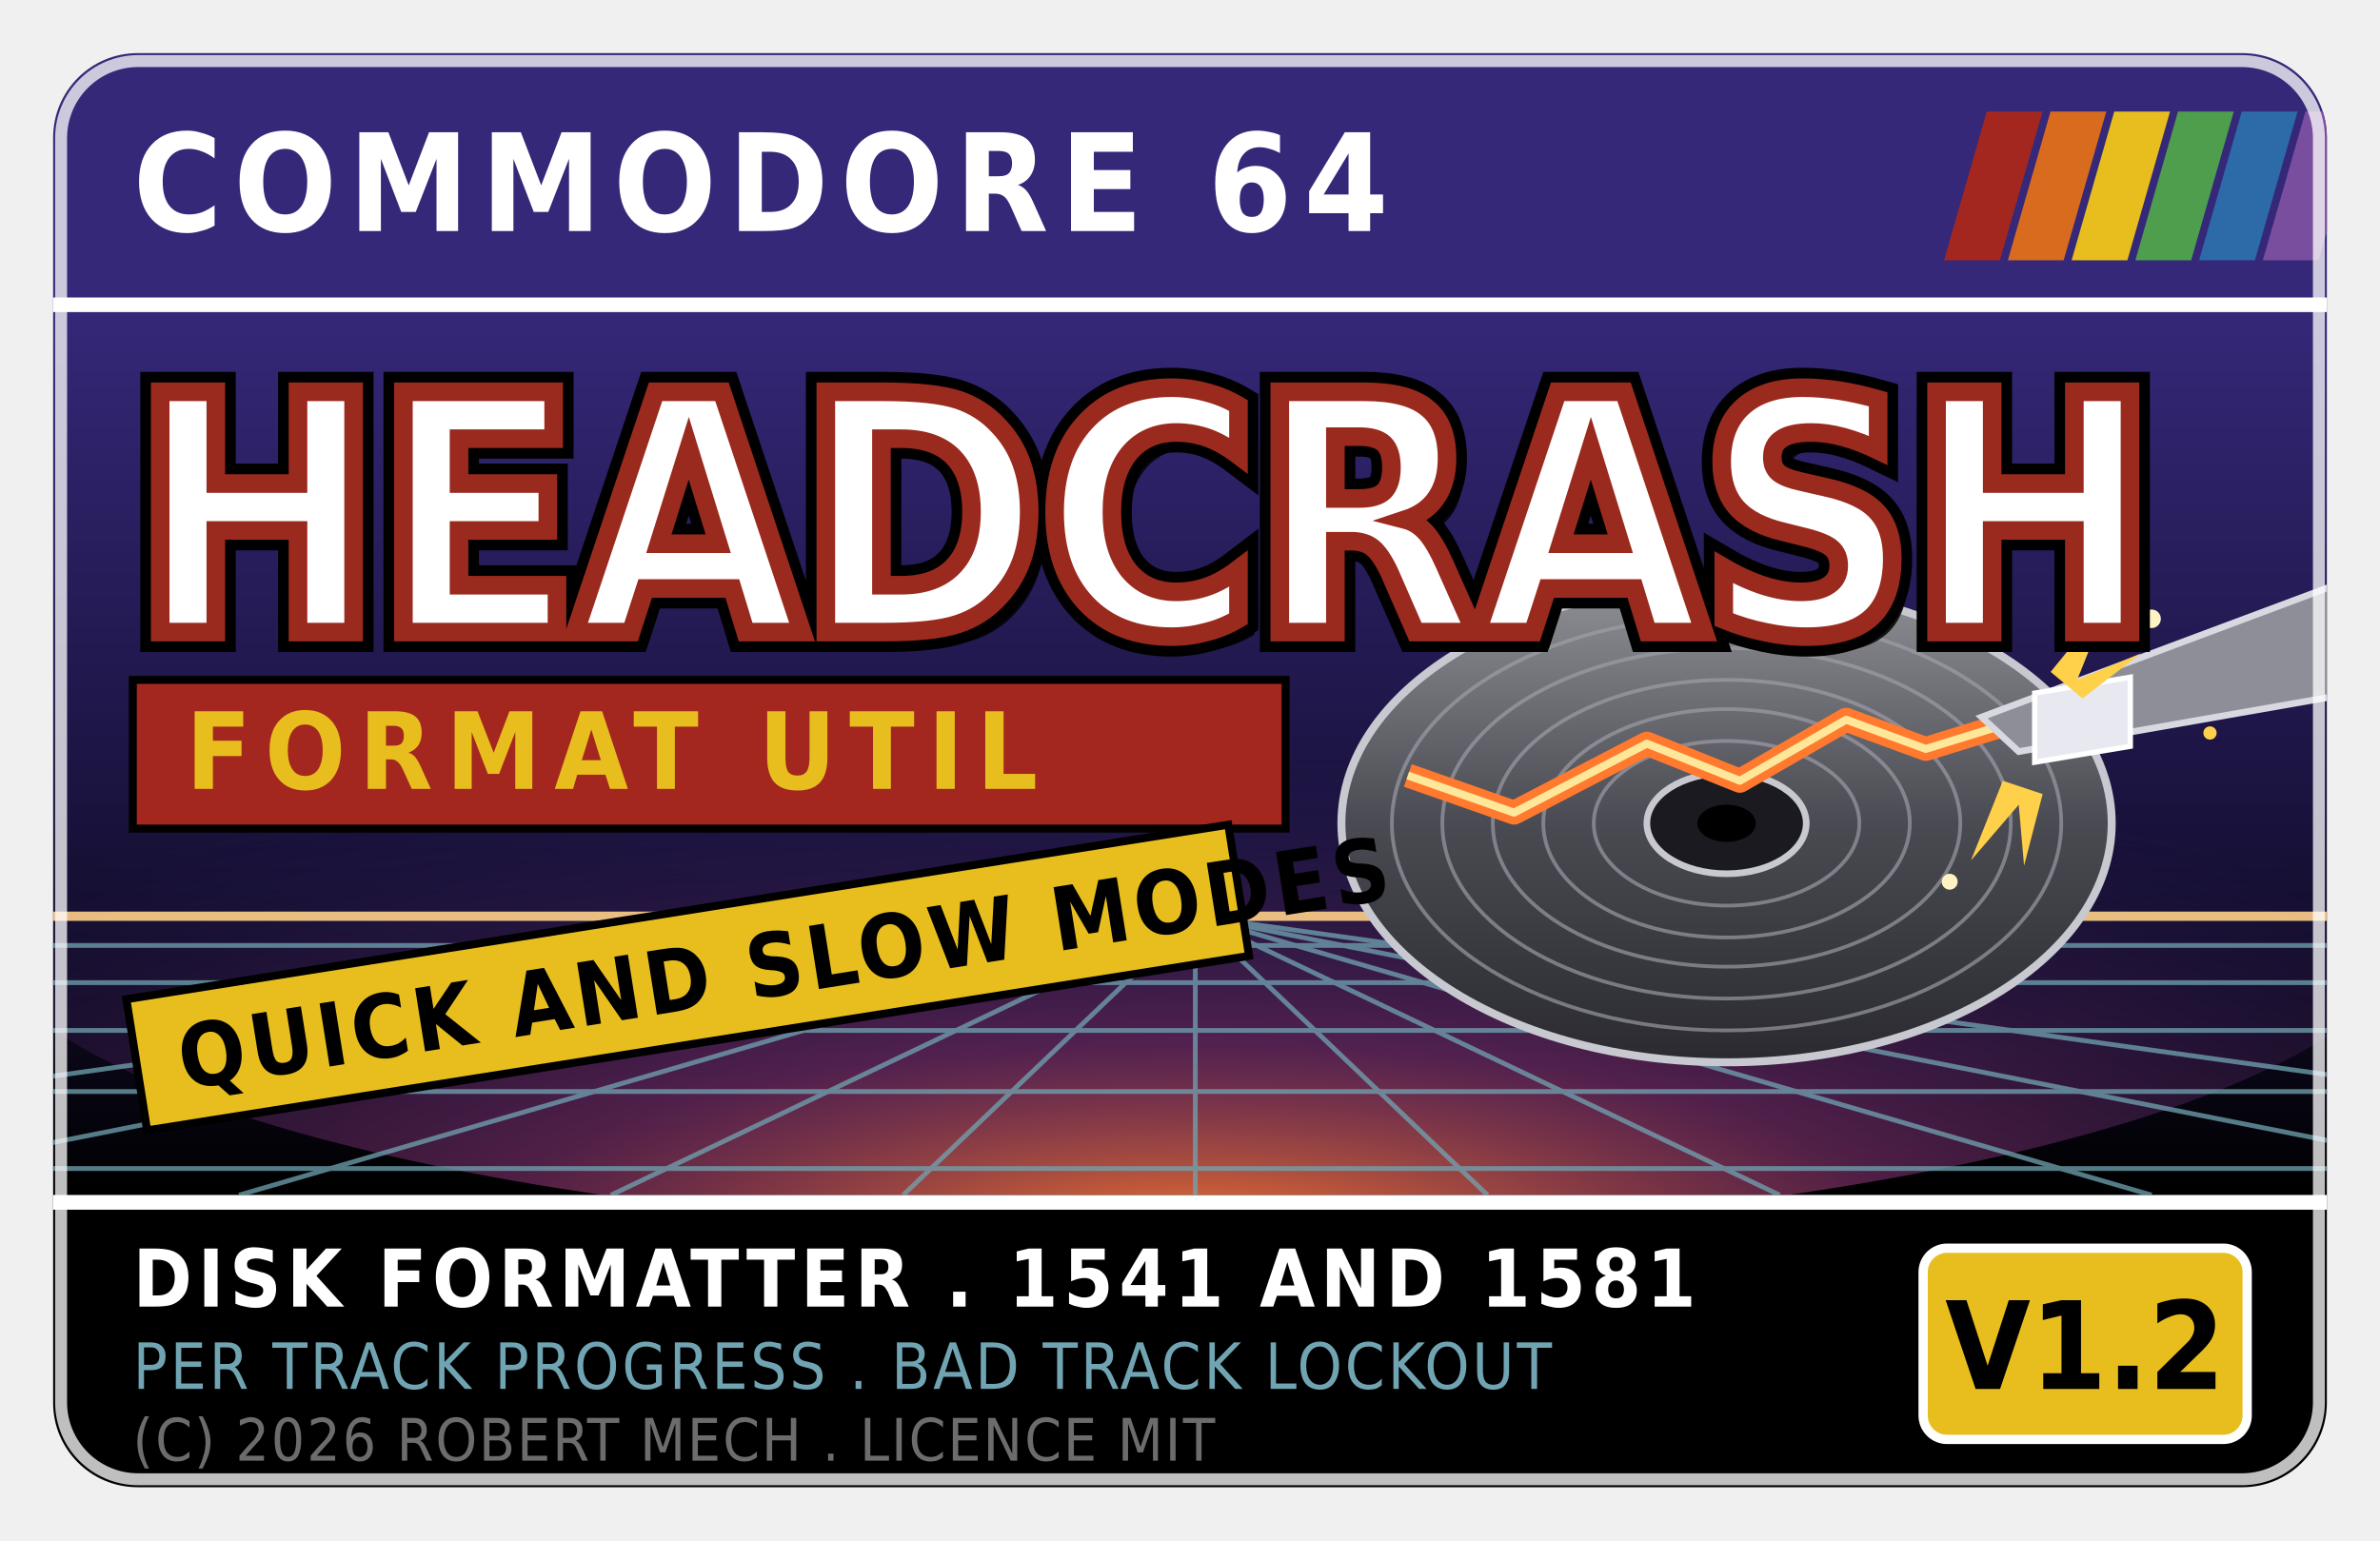
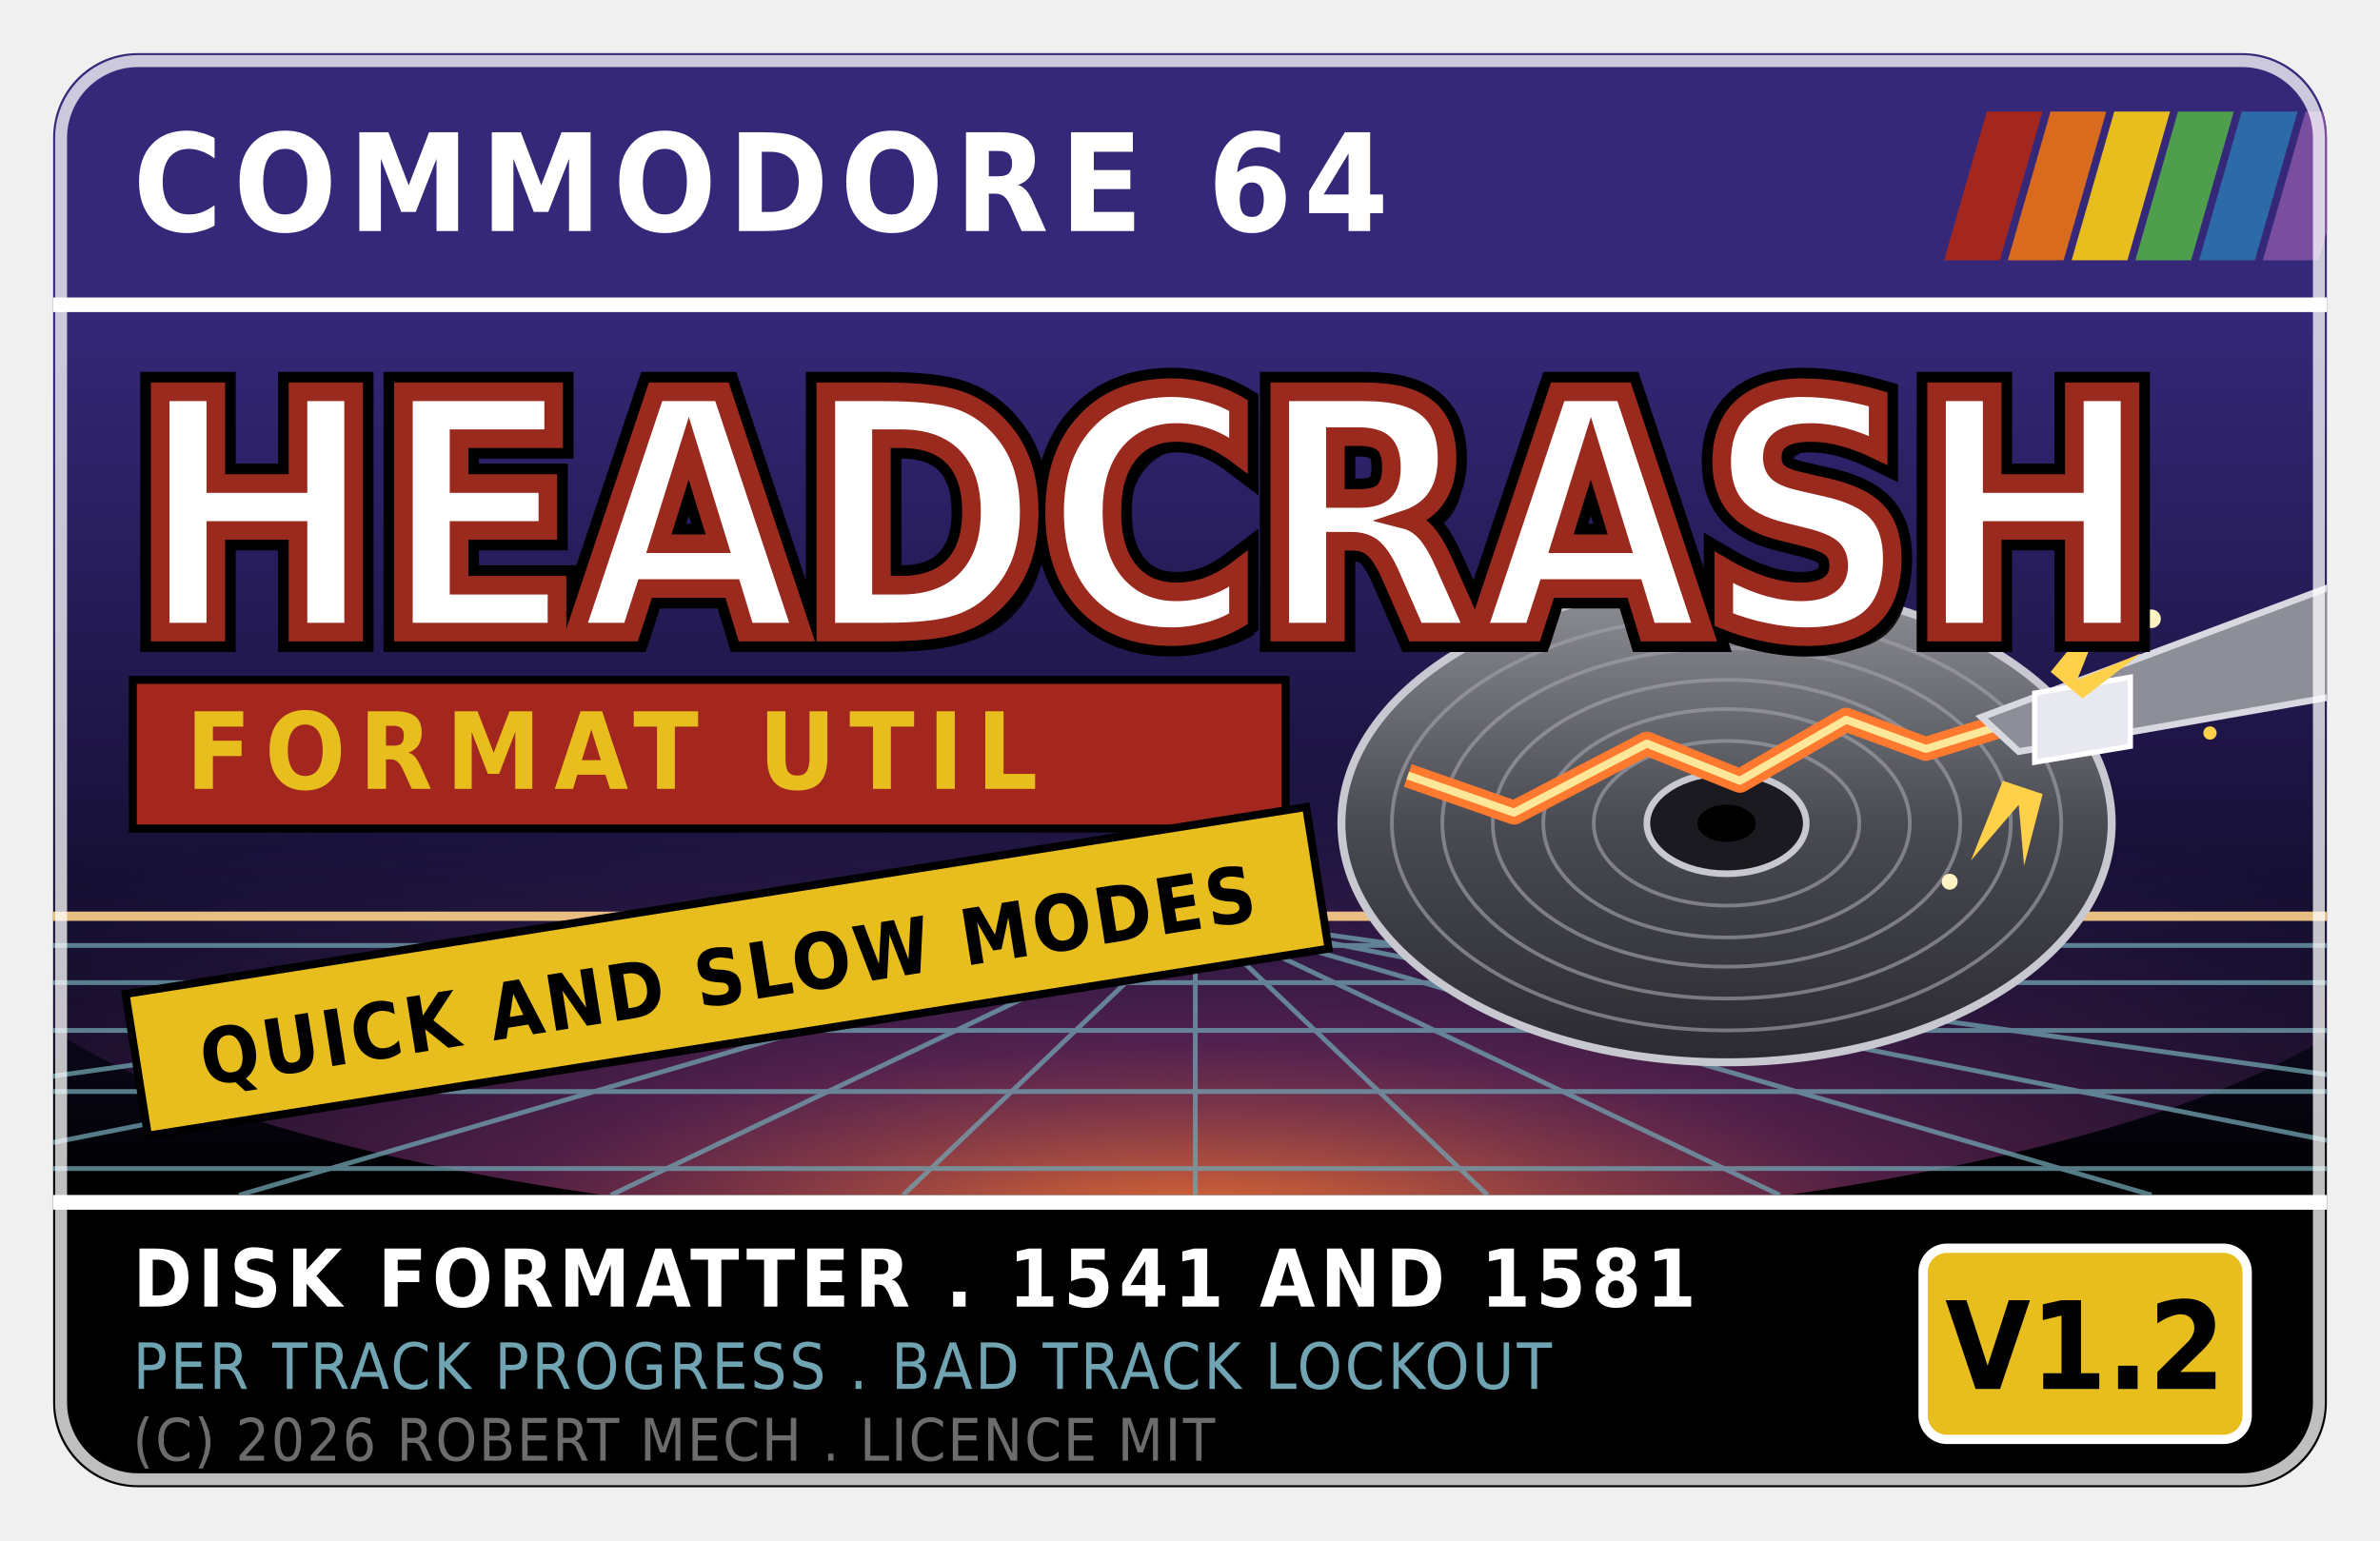
<svg xmlns="http://www.w3.org/2000/svg" width="89.6mm" height="58mm" viewBox="0 0 89.6 58">
  <defs>
    <linearGradient id="sky" x1="0" y1="11.5" x2="0" y2="45" gradientUnits="userSpaceOnUse">
      <stop offset="0" stop-color="#352879" />
      <stop offset="0.55" stop-color="#1b1340" />
      <stop offset="1" stop-color="#000000" />
    </linearGradient>
    <radialGradient id="glow" cx="0.5" cy="1" r="0.75">
      <stop offset="0" stop-color="#ff7a2e" stop-opacity="0.95" />
      <stop offset="0.4" stop-color="#9a3b86" stop-opacity="0.5" />
      <stop offset="1" stop-color="#352879" stop-opacity="0" />
    </radialGradient>
    <linearGradient id="disc" x1="0" y1="0" x2="0" y2="1">
      <stop offset="0" stop-color="#8f8f96" />
      <stop offset="0.5" stop-color="#4a4a52" />
      <stop offset="1" stop-color="#2a2a30" />
    </linearGradient>
    <clipPath id="trim">
      <rect x="2" y="2" width="85.6" height="54" rx="3.18" ry="3.18" />
    </clipPath>
    <clipPath id="artzone">
      <rect x="0" y="11.5" width="89.6" height="33.5" />
    </clipPath>
    <clipPath id="platter">
      <ellipse cx="65" cy="31" rx="14.5" ry="9" />
    </clipPath>
  </defs>
  <g clip-path="url(#trim)">
    <rect x="0" y="11.5" width="89.6" height="33.5" fill="url(#sky)" />
    <g clip-path="url(#artzone)">
      <ellipse cx="45" cy="34.5" rx="46" ry="12" fill="url(#glow)" />
      <g stroke="#70a4b2" stroke-width="0.18" opacity="0.75">
        <line x1="45" y1="34.5" x2="-30" y2="45" />
        <line x1="45" y1="34.5" x2="-8" y2="45" />
        <line x1="45" y1="34.5" x2="9" y2="45" />
        <line x1="45" y1="34.5" x2="23" y2="45" />
        <line x1="45" y1="34.5" x2="34" y2="45" />
        <line x1="45" y1="34.5" x2="45" y2="45" />
        <line x1="45" y1="34.5" x2="56" y2="45" />
        <line x1="45" y1="34.5" x2="67" y2="45" />
        <line x1="45" y1="34.5" x2="81" y2="45" />
        <line x1="45" y1="34.5" x2="98" y2="45" />
        <line x1="45" y1="34.5" x2="120" y2="45" />
        <line x1="0" y1="35.6" x2="89.6" y2="35.6" />
        <line x1="0" y1="37.0" x2="89.6" y2="37.0" />
        <line x1="0" y1="38.8" x2="89.6" y2="38.8" />
        <line x1="0" y1="41.1" x2="89.6" y2="41.1" />
        <line x1="0" y1="44.0" x2="89.6" y2="44.0" />
      </g>
      <line x1="0" y1="34.5" x2="89.6" y2="34.5" stroke="#ffd08a" stroke-width="0.35" opacity="0.9" />
      <ellipse cx="65" cy="31" rx="14.5" ry="9" fill="url(#disc)" stroke="#c8c8d0" stroke-width="0.3" />
      <g clip-path="url(#platter)" fill="none" stroke="#a0a0aa" stroke-width="0.14" opacity="0.65">
        <ellipse cx="65" cy="31" rx="12.6" ry="7.8" />
        <ellipse cx="65" cy="31" rx="10.7" ry="6.6" />
        <ellipse cx="65" cy="31" rx="8.8" ry="5.4" />
        <ellipse cx="65" cy="31" rx="6.9" ry="4.3" />
        <ellipse cx="65" cy="31" rx="5.0" ry="3.1" />
      </g>
      <ellipse cx="65" cy="31" rx="3.0" ry="1.9" fill="#1a1a20" stroke="#c8c8d0" stroke-width="0.25" />
      <ellipse cx="65" cy="31" rx="1.1" ry="0.7" fill="#000000" />
      <g clip-path="url(#platter)">
        <path d="M 78 26.5 L 72.5 28.2 L 69.5 27.1 L 65.5 29.4                  L 62 28.0 L 57 30.6 L 53 29.2" fill="none" stroke="#ff7a2e" stroke-width="0.9" stroke-linejoin="round" />
        <path d="M 78 26.5 L 72.5 28.2 L 69.5 27.1 L 65.5 29.4                  L 62 28.0 L 57 30.6 L 53 29.2" fill="none" stroke="#ffe79a" stroke-width="0.3" stroke-linejoin="round" />
      </g>
      <path d="M 92 20.5 L 92 25.5 L 76 28.3 L 74.6 27.0 Z" fill="#8e8e98" stroke="#d8d8e0" stroke-width="0.25" />
      <path d="M 76.6 26.1 L 80.2 25.5 L 80.2 28.1 L 76.6 28.7 Z" fill="#e8e8f0" stroke="#ffffff" stroke-width="0.2" />
      <g fill="#ffd04a">
        <path d="M 77.2 25.3 L 79.4 22.6 L 78.2 25.6 L 80.6 24.6                  L 78.4 26.3 Z" />
        <path d="M 75.4 29.4 L 74.2 32.4 L 76.0 30.3 L 76.2 32.6                  L 76.9 29.9 Z" />
      </g>
      <circle cx="81.0" cy="23.3" r="0.35" fill="#fff3c4" />
      <circle cx="73.4" cy="33.2" r="0.3" fill="#fff3c4" />
      <circle cx="83.2" cy="27.6" r="0.25" fill="#ffd04a" />
    </g>
    <rect x="0" y="0" width="89.6" height="11.5" fill="#352879" />
    <rect x="0" y="11.2" width="89.6" height="0.55" fill="#ffffff" />
    <text x="5" y="8.7" font-family="DejaVu Sans Condensed, DejaVu Sans, sans-serif" font-weight="bold" font-size="5.1" fill="#ffffff" letter-spacing="0.42">COMMODORE 64</text>
    <g transform="skewX(-16)">
      <rect x="76.0" y="4.2" width="2.1" height="5.6" fill="#a3271e" />
      <rect x="78.4" y="4.2" width="2.1" height="5.6" fill="#d96b1e" />
      <rect x="80.8" y="4.2" width="2.1" height="5.6" fill="#e8be1e" />
      <rect x="83.2" y="4.2" width="2.1" height="5.6" fill="#4e9e4e" />
      <rect x="85.6" y="4.2" width="2.1" height="5.6" fill="#2d6ba8" />
      <rect x="88.0" y="4.2" width="2.1" height="5.6" fill="#7a4e9e" />
    </g>
    <g font-family="DejaVu Sans Condensed, DejaVu Sans, sans-serif" font-weight="bold" font-size="12.4" letter-spacing="-0.18">
      <text x="5.6" y="24.4" fill="#000000" opacity="0.85">HEADCRASH</text>
      <text x="5" y="23.8" stroke="#000000" stroke-width="1.5" fill="#000000">HEADCRASH</text>
      <text x="5" y="23.8" stroke="#9a2a1e" stroke-width="0.7" fill="#ffffff">HEADCRASH</text>
    </g>
    <rect x="5" y="25.6" width="43.4" height="5.6" fill="#a3271e" stroke="#000000" stroke-width="0.3" />
    <text x="7" y="29.7" font-family="DejaVu Sans Condensed, DejaVu Sans, sans-serif" font-weight="bold" font-size="4.0" fill="#e8be1e" letter-spacing="0.5">FORMAT UTIL</text>
    <g transform="rotate(-9 26 37.5)">
-       <rect x="5" y="34.3" width="42" height="5.0" fill="#e8be1e" stroke="#000000" stroke-width="0.3" />
-       <text x="6.6" y="38.0" font-family="DejaVu Sans Condensed, DejaVu Sans, sans-serif" font-weight="bold" font-size="3.3" fill="#000000" letter-spacing="0.18">QUICK AND SLOW MODES</text>
+       <rect x="5" y="34.1" width="45" height="5.4" fill="#e8be1e" stroke="#000000" stroke-width="0.3" />
+       <text x="27.5" y="38.0" text-anchor="middle" font-family="DejaVu Sans Condensed, DejaVu Sans, sans-serif" font-weight="bold" font-size="2.9" fill="#000000" letter-spacing="0.14">QUICK AND SLOW MODES</text>
    </g>
    <rect x="0" y="45" width="89.6" height="13" fill="#000000" />
    <rect x="0" y="45" width="89.6" height="0.55" fill="#ffffff" />
    <text x="5" y="49.2" font-family="DejaVu Sans Condensed, DejaVu Sans, sans-serif" font-weight="bold" font-size="3.0" fill="#ffffff" letter-spacing="0.2">DISK FORMATTER . 1541 AND 1581</text>
    <text x="5" y="52.3" font-family="DejaVu Sans Condensed, DejaVu Sans, sans-serif" font-size="2.4" fill="#70a4b2" letter-spacing="0.1">PER TRACK
      PROGRESS . BAD TRACK LOCKOUT</text>
    <text x="5" y="55.0" font-family="DejaVu Sans Condensed, DejaVu Sans, sans-serif" font-size="2.2" fill="#6c6c6c" letter-spacing="0.08">(C) 2026
      ROBERT MECH . LICENCE MIT</text>
    <rect x="72.4" y="47.0" width="12.2" height="7.2" rx="0.9" fill="#e8be1e" stroke="#ffffff" stroke-width="0.35" />
    <text x="78.5" y="52.3" text-anchor="middle" font-family="DejaVu Sans Condensed, DejaVu Sans, sans-serif" font-weight="bold" font-size="4.6" fill="#000000">V1.2</text>
    <rect x="2.3" y="2.3" width="85" height="53.4" rx="2.9" ry="2.9" fill="none" stroke="#ffffff" stroke-width="0.45" opacity="0.75" />
  </g>
</svg>
